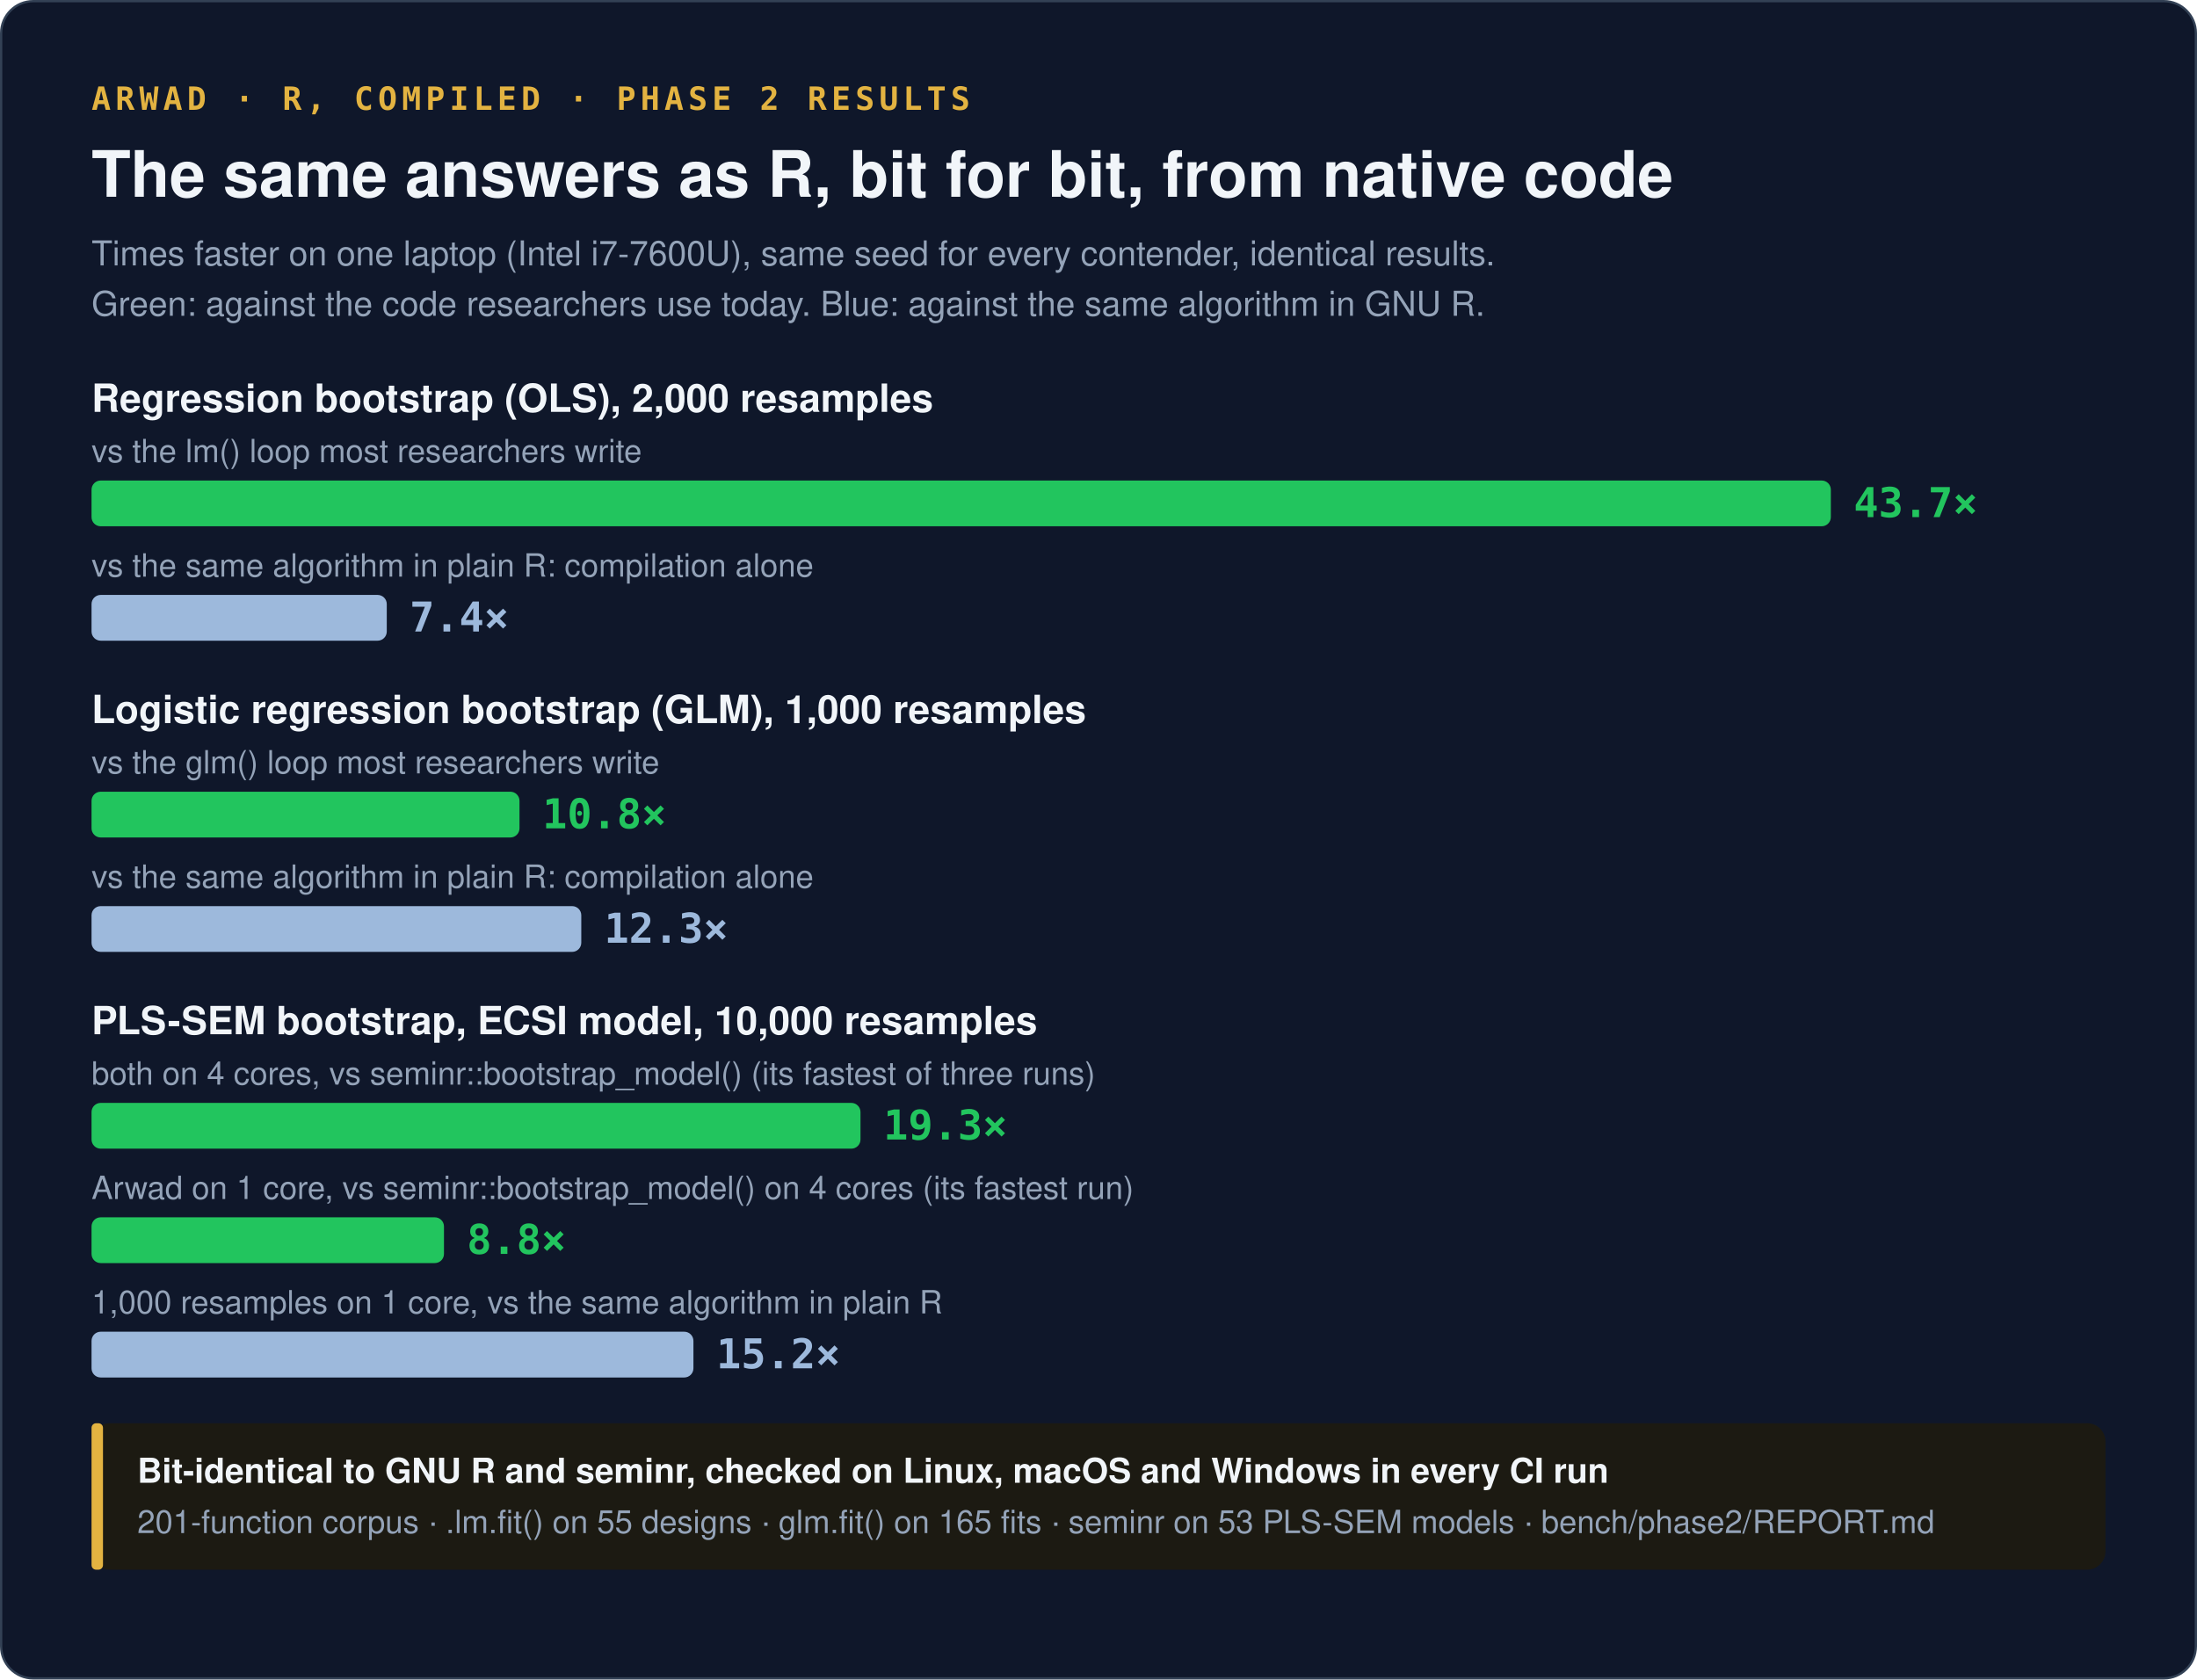
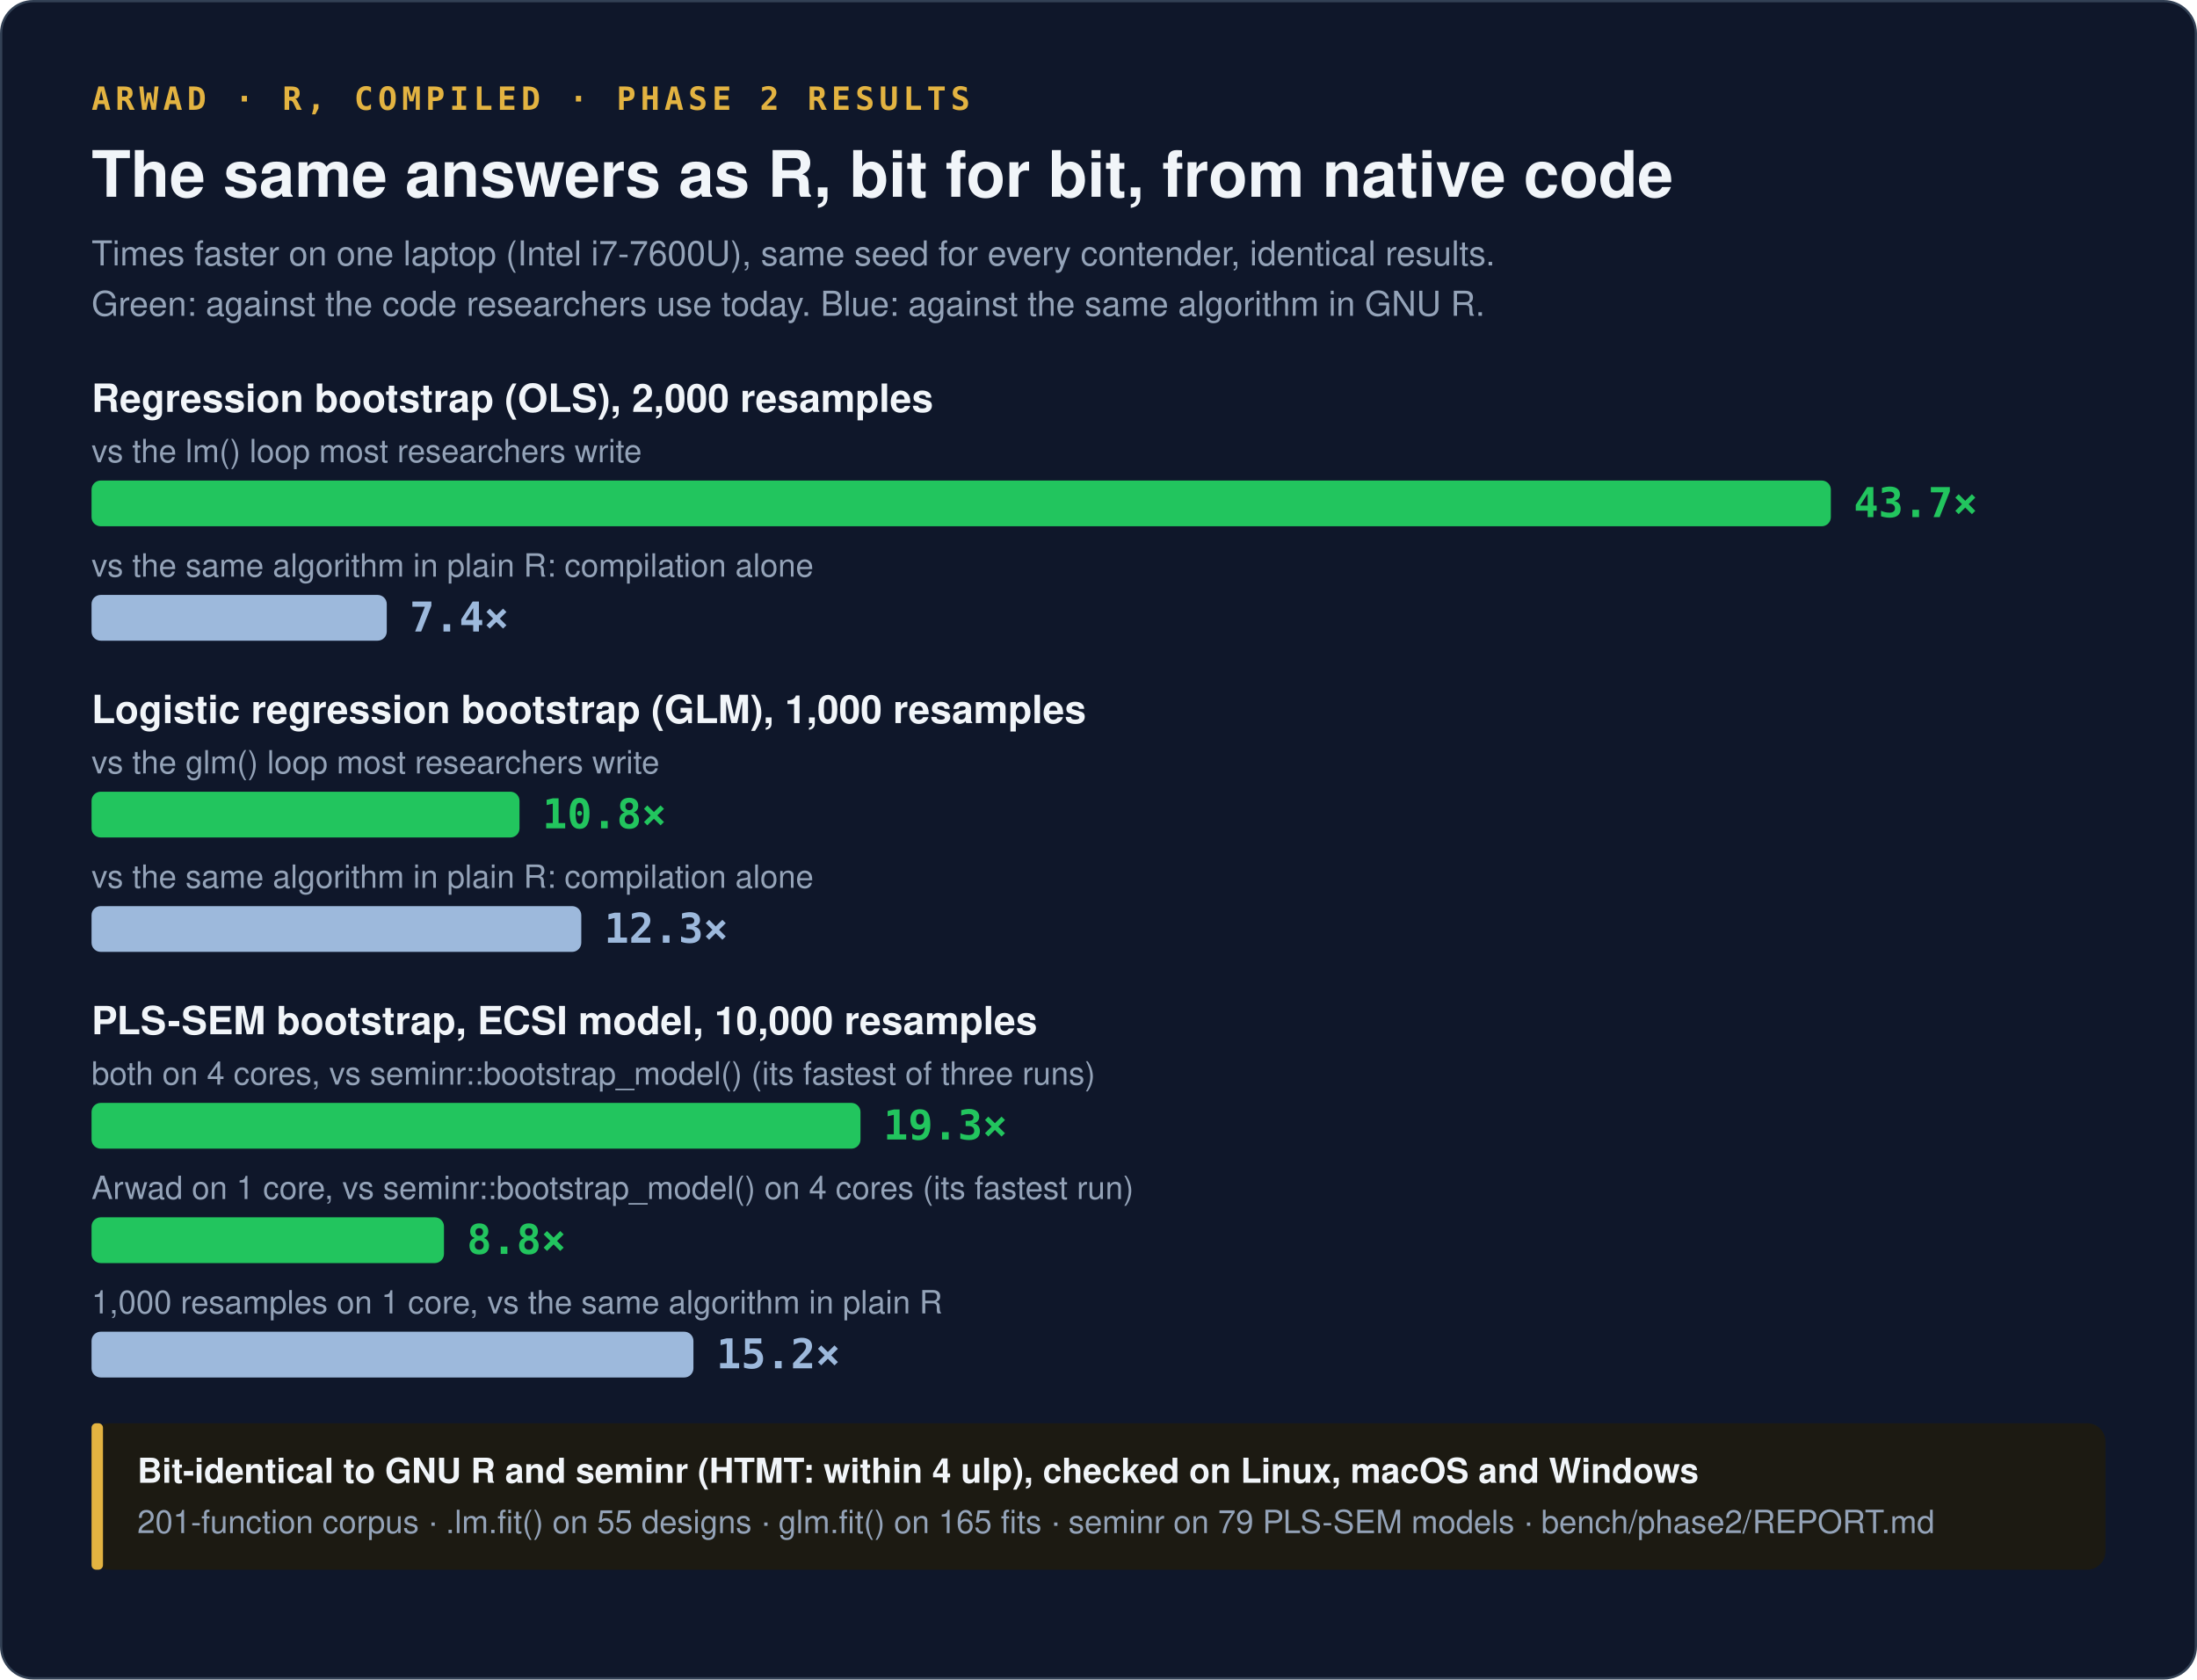
<svg xmlns="http://www.w3.org/2000/svg" width="960" height="734" viewBox="0 0 960 734" role="img" aria-labelledby="t d">
  <rect x="0.5" y="0.5" width="959" height="733" rx="14" fill="#0F172A" stroke="#334155" />
  <text x="40" y="48" font-family="'JetBrains Mono', ui-monospace, SFMono-Regular, Menlo, Consolas, monospace" font-size="14" font-weight="700" letter-spacing="2" fill="#E3B341">ARWAD · R, COMPILED · PHASE 2 RESULTS</text>
  <text x="40" y="86" font-family="'Atkinson Hyperlegible', 'IBM Plex Sans', -apple-system, 'Segoe UI', Helvetica, Arial, sans-serif" font-size="28" font-weight="700" fill="#F1F5F9">The same answers as R, bit for bit, from native code</text>
  <text x="40" y="116" font-family="'Atkinson Hyperlegible', 'IBM Plex Sans', -apple-system, 'Segoe UI', Helvetica, Arial, sans-serif" font-size="15" fill="#94A3B8">Times faster on one laptop (Intel i7-7600U), same seed for every contender, identical results.</text>
  <text x="40" y="138" font-family="'Atkinson Hyperlegible', 'IBM Plex Sans', -apple-system, 'Segoe UI', Helvetica, Arial, sans-serif" font-size="15" fill="#94A3B8">Green: against the code researchers use today. Blue: against the same algorithm in GNU R.</text>
  <text x="40" y="180" font-family="'Atkinson Hyperlegible', 'IBM Plex Sans', -apple-system, 'Segoe UI', Helvetica, Arial, sans-serif" font-size="17" font-weight="700" fill="#F1F5F9">Regression bootstrap (OLS), 2,000 resamples</text>
  <text x="40" y="202" font-family="'Atkinson Hyperlegible', 'IBM Plex Sans', -apple-system, 'Segoe UI', Helvetica, Arial, sans-serif" font-size="14" fill="#94A3B8">vs the lm() loop most researchers write</text>
  <rect x="40" y="210" width="760" height="20" rx="4" fill="#22C55E" />
  <text x="810" y="226" font-family="'JetBrains Mono', ui-monospace, SFMono-Regular, Menlo, Consolas, monospace" font-size="18" font-weight="700" fill="#22C55E">43.7×</text>
  <text x="40" y="252" font-family="'Atkinson Hyperlegible', 'IBM Plex Sans', -apple-system, 'Segoe UI', Helvetica, Arial, sans-serif" font-size="14" fill="#94A3B8">vs the same algorithm in plain R: compilation alone</text>
  <rect x="40" y="260" width="129" height="20" rx="4" fill="#9DB9DC" />
  <text x="179" y="276" font-family="'JetBrains Mono', ui-monospace, SFMono-Regular, Menlo, Consolas, monospace" font-size="18" font-weight="700" fill="#9DB9DC">7.4×</text>
  <text x="40" y="316" font-family="'Atkinson Hyperlegible', 'IBM Plex Sans', -apple-system, 'Segoe UI', Helvetica, Arial, sans-serif" font-size="17" font-weight="700" fill="#F1F5F9">Logistic regression bootstrap (GLM), 1,000 resamples</text>
  <text x="40" y="338" font-family="'Atkinson Hyperlegible', 'IBM Plex Sans', -apple-system, 'Segoe UI', Helvetica, Arial, sans-serif" font-size="14" fill="#94A3B8">vs the glm() loop most researchers write</text>
  <rect x="40" y="346" width="187" height="20" rx="4" fill="#22C55E" />
  <text x="237" y="362" font-family="'JetBrains Mono', ui-monospace, SFMono-Regular, Menlo, Consolas, monospace" font-size="18" font-weight="700" fill="#22C55E">10.8×</text>
  <text x="40" y="388" font-family="'Atkinson Hyperlegible', 'IBM Plex Sans', -apple-system, 'Segoe UI', Helvetica, Arial, sans-serif" font-size="14" fill="#94A3B8">vs the same algorithm in plain R: compilation alone</text>
  <rect x="40" y="396" width="214" height="20" rx="4" fill="#9DB9DC" />
  <text x="264" y="412" font-family="'JetBrains Mono', ui-monospace, SFMono-Regular, Menlo, Consolas, monospace" font-size="18" font-weight="700" fill="#9DB9DC">12.3×</text>
  <text x="40" y="452" font-family="'Atkinson Hyperlegible', 'IBM Plex Sans', -apple-system, 'Segoe UI', Helvetica, Arial, sans-serif" font-size="17" font-weight="700" fill="#F1F5F9">PLS-SEM bootstrap, ECSI model, 10,000 resamples</text>
  <text x="40" y="474" font-family="'Atkinson Hyperlegible', 'IBM Plex Sans', -apple-system, 'Segoe UI', Helvetica, Arial, sans-serif" font-size="14" fill="#94A3B8">both on 4 cores, vs seminr::bootstrap_model() (its fastest of three runs)</text>
  <rect x="40" y="482" width="336" height="20" rx="4" fill="#22C55E" />
  <text x="386" y="498" font-family="'JetBrains Mono', ui-monospace, SFMono-Regular, Menlo, Consolas, monospace" font-size="18" font-weight="700" fill="#22C55E">19.3×</text>
  <text x="40" y="524" font-family="'Atkinson Hyperlegible', 'IBM Plex Sans', -apple-system, 'Segoe UI', Helvetica, Arial, sans-serif" font-size="14" fill="#94A3B8">Arwad on 1 core, vs seminr::bootstrap_model() on 4 cores (its fastest run)</text>
  <rect x="40" y="532" width="154" height="20" rx="4" fill="#22C55E" />
  <text x="204" y="548" font-family="'JetBrains Mono', ui-monospace, SFMono-Regular, Menlo, Consolas, monospace" font-size="18" font-weight="700" fill="#22C55E">8.8×</text>
  <text x="40" y="574" font-family="'Atkinson Hyperlegible', 'IBM Plex Sans', -apple-system, 'Segoe UI', Helvetica, Arial, sans-serif" font-size="14" fill="#94A3B8">1,000 resamples on 1 core, vs the same algorithm in plain R</text>
  <rect x="40" y="582" width="263" height="20" rx="4" fill="#9DB9DC" />
  <text x="313" y="598" font-family="'JetBrains Mono', ui-monospace, SFMono-Regular, Menlo, Consolas, monospace" font-size="18" font-weight="700" fill="#9DB9DC">15.2×</text>
  <rect x="40" y="622" width="880" height="64" rx="8" fill="#1C1A12" />
  <rect x="40" y="622" width="5" height="64" rx="2" fill="#E3B341" />
-   <text x="60" y="648" font-family="'Atkinson Hyperlegible', 'IBM Plex Sans', -apple-system, 'Segoe UI', Helvetica, Arial, sans-serif" font-size="15" font-weight="700" fill="#F1F5F9">Bit-identical to GNU R and seminr, checked on Linux, macOS and Windows in every CI run</text>
-   <text x="60" y="670" font-family="'Atkinson Hyperlegible', 'IBM Plex Sans', -apple-system, 'Segoe UI', Helvetica, Arial, sans-serif" font-size="14" fill="#94A3B8">201-function corpus · .lm.fit() on 55 designs · glm.fit() on 165 fits · seminr on 53 PLS-SEM models · bench/phase2/REPORT.md</text>
+   <text x="60" y="648" font-family="'Atkinson Hyperlegible', 'IBM Plex Sans', -apple-system, 'Segoe UI', Helvetica, Arial, sans-serif" font-size="15" font-weight="700" fill="#F1F5F9">Bit-identical to GNU R and seminr (HTMT: within 4 ulp), checked on Linux, macOS and Windows</text>
+   <text x="60" y="670" font-family="'Atkinson Hyperlegible', 'IBM Plex Sans', -apple-system, 'Segoe UI', Helvetica, Arial, sans-serif" font-size="14" fill="#94A3B8">201-function corpus · .lm.fit() on 55 designs · glm.fit() on 165 fits · seminr on 79 PLS-SEM models · bench/phase2/REPORT.md</text>
</svg>
